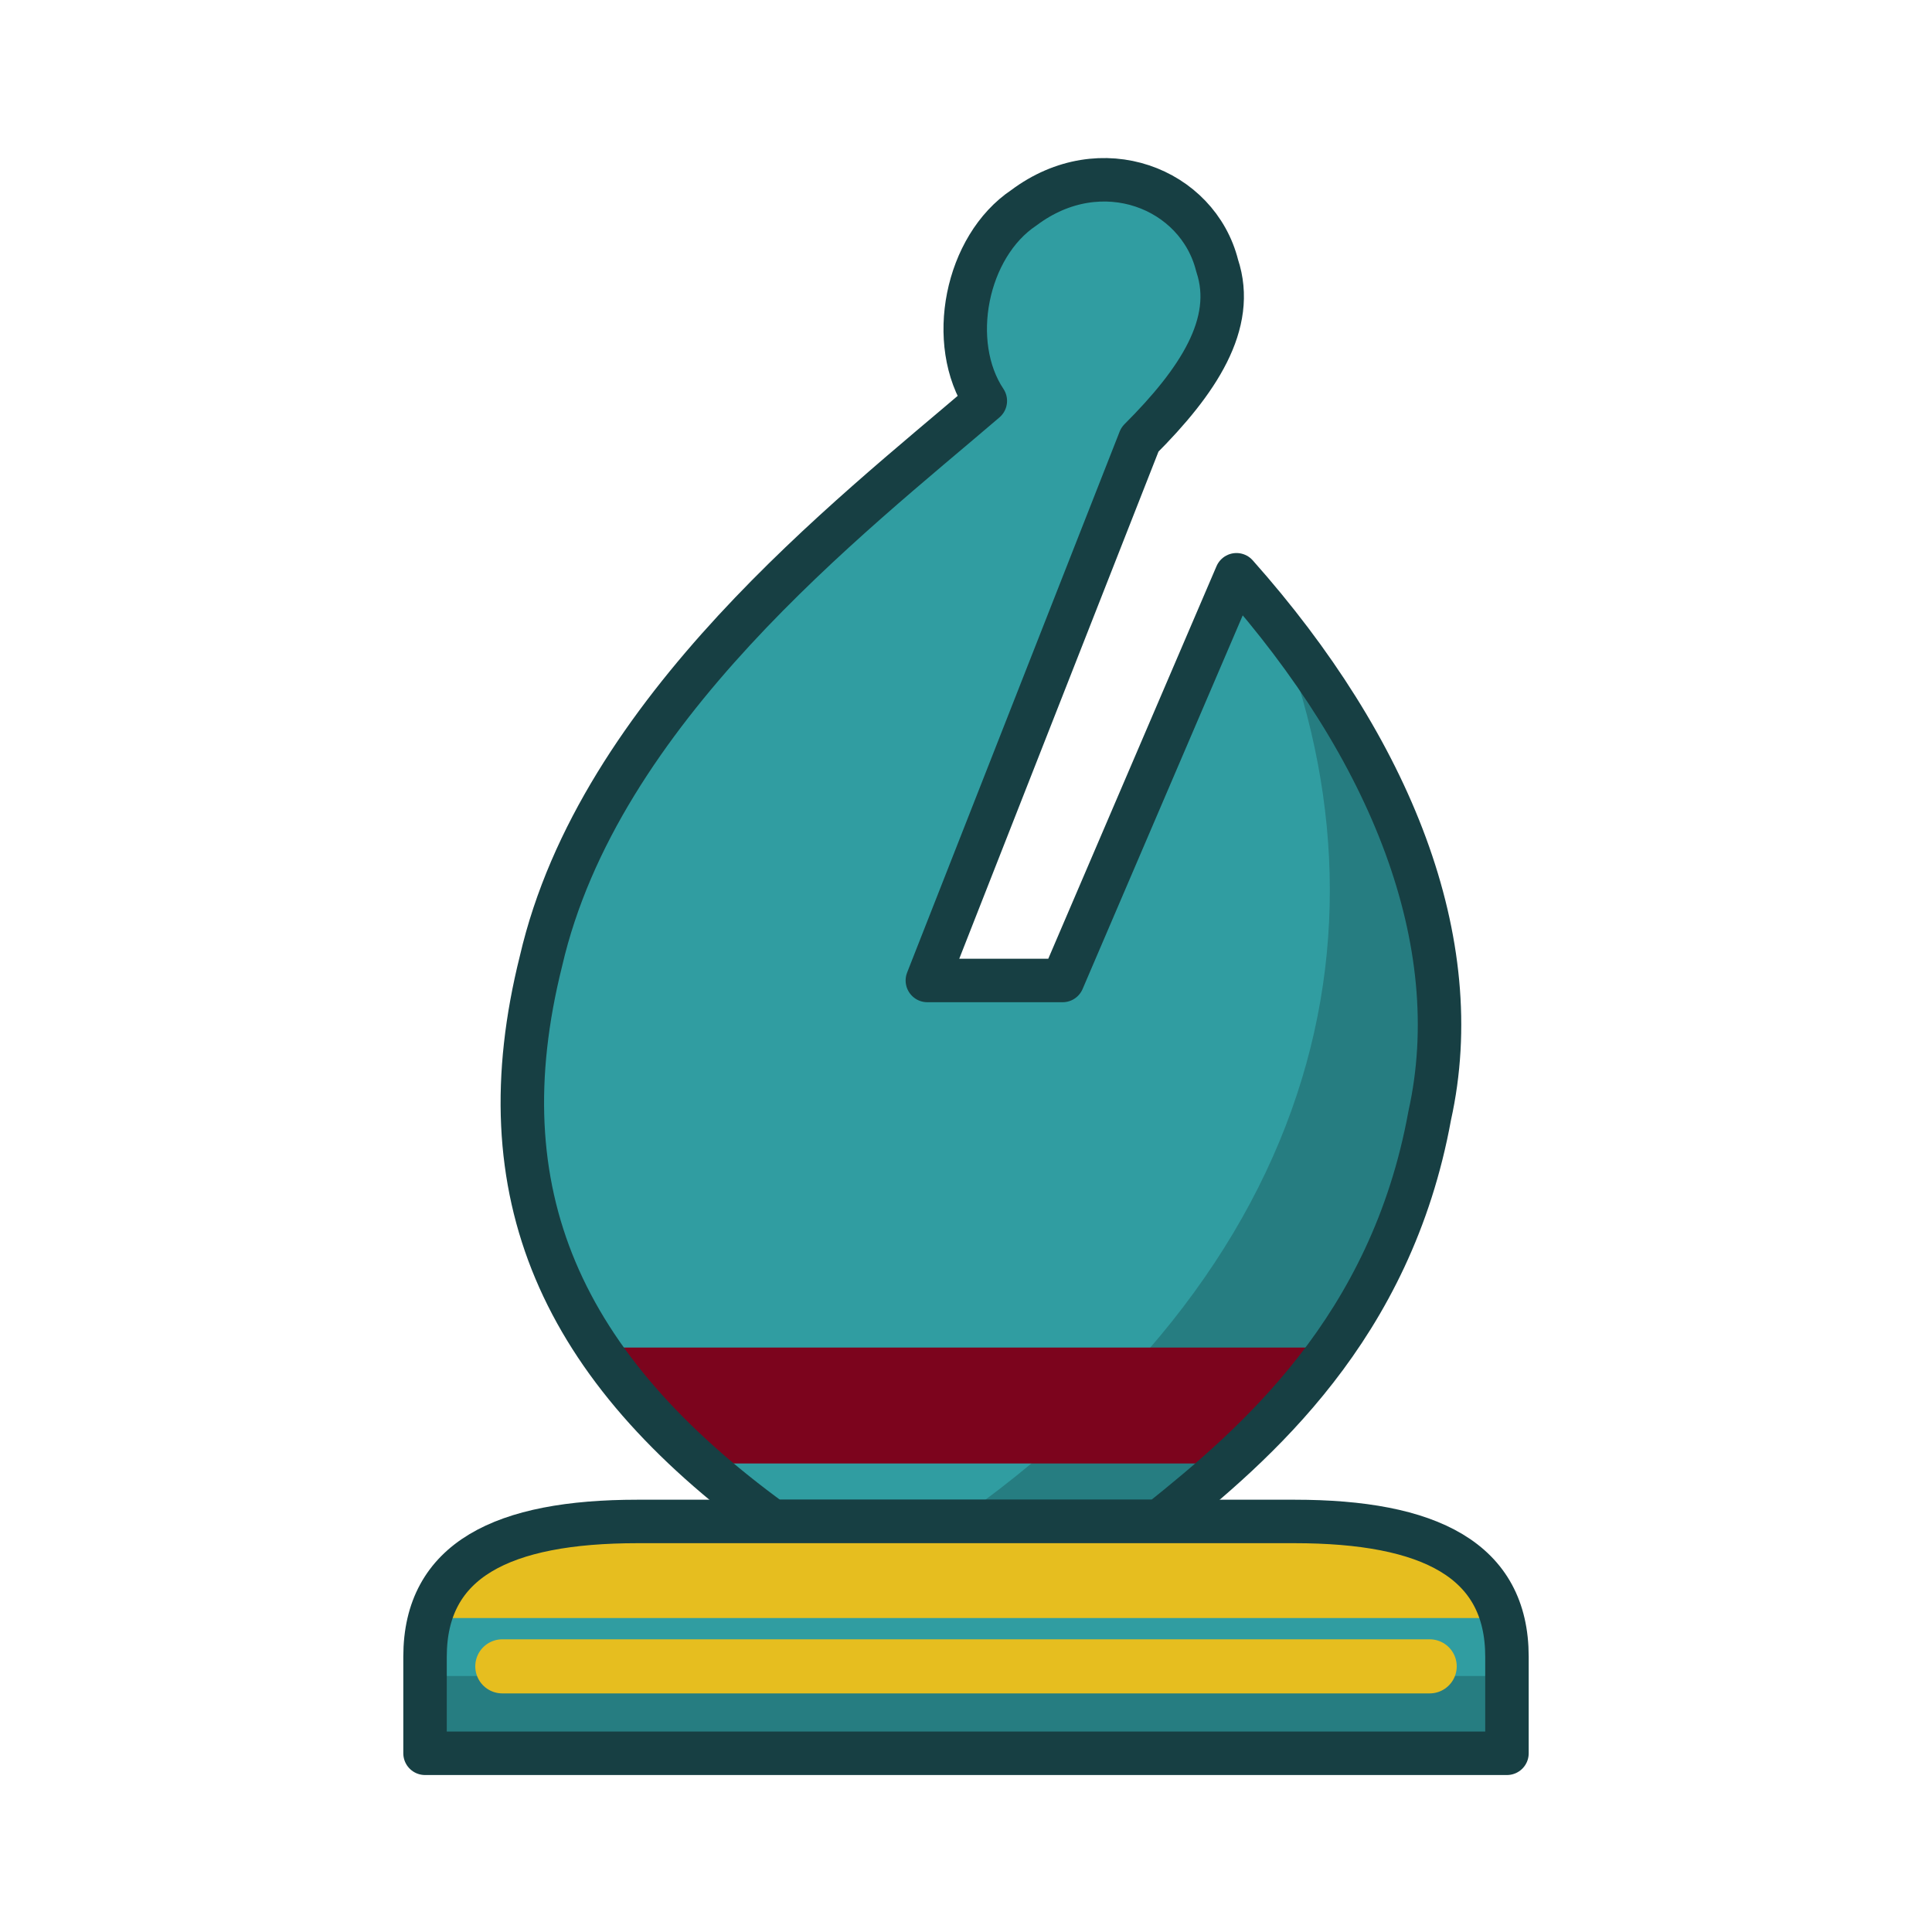
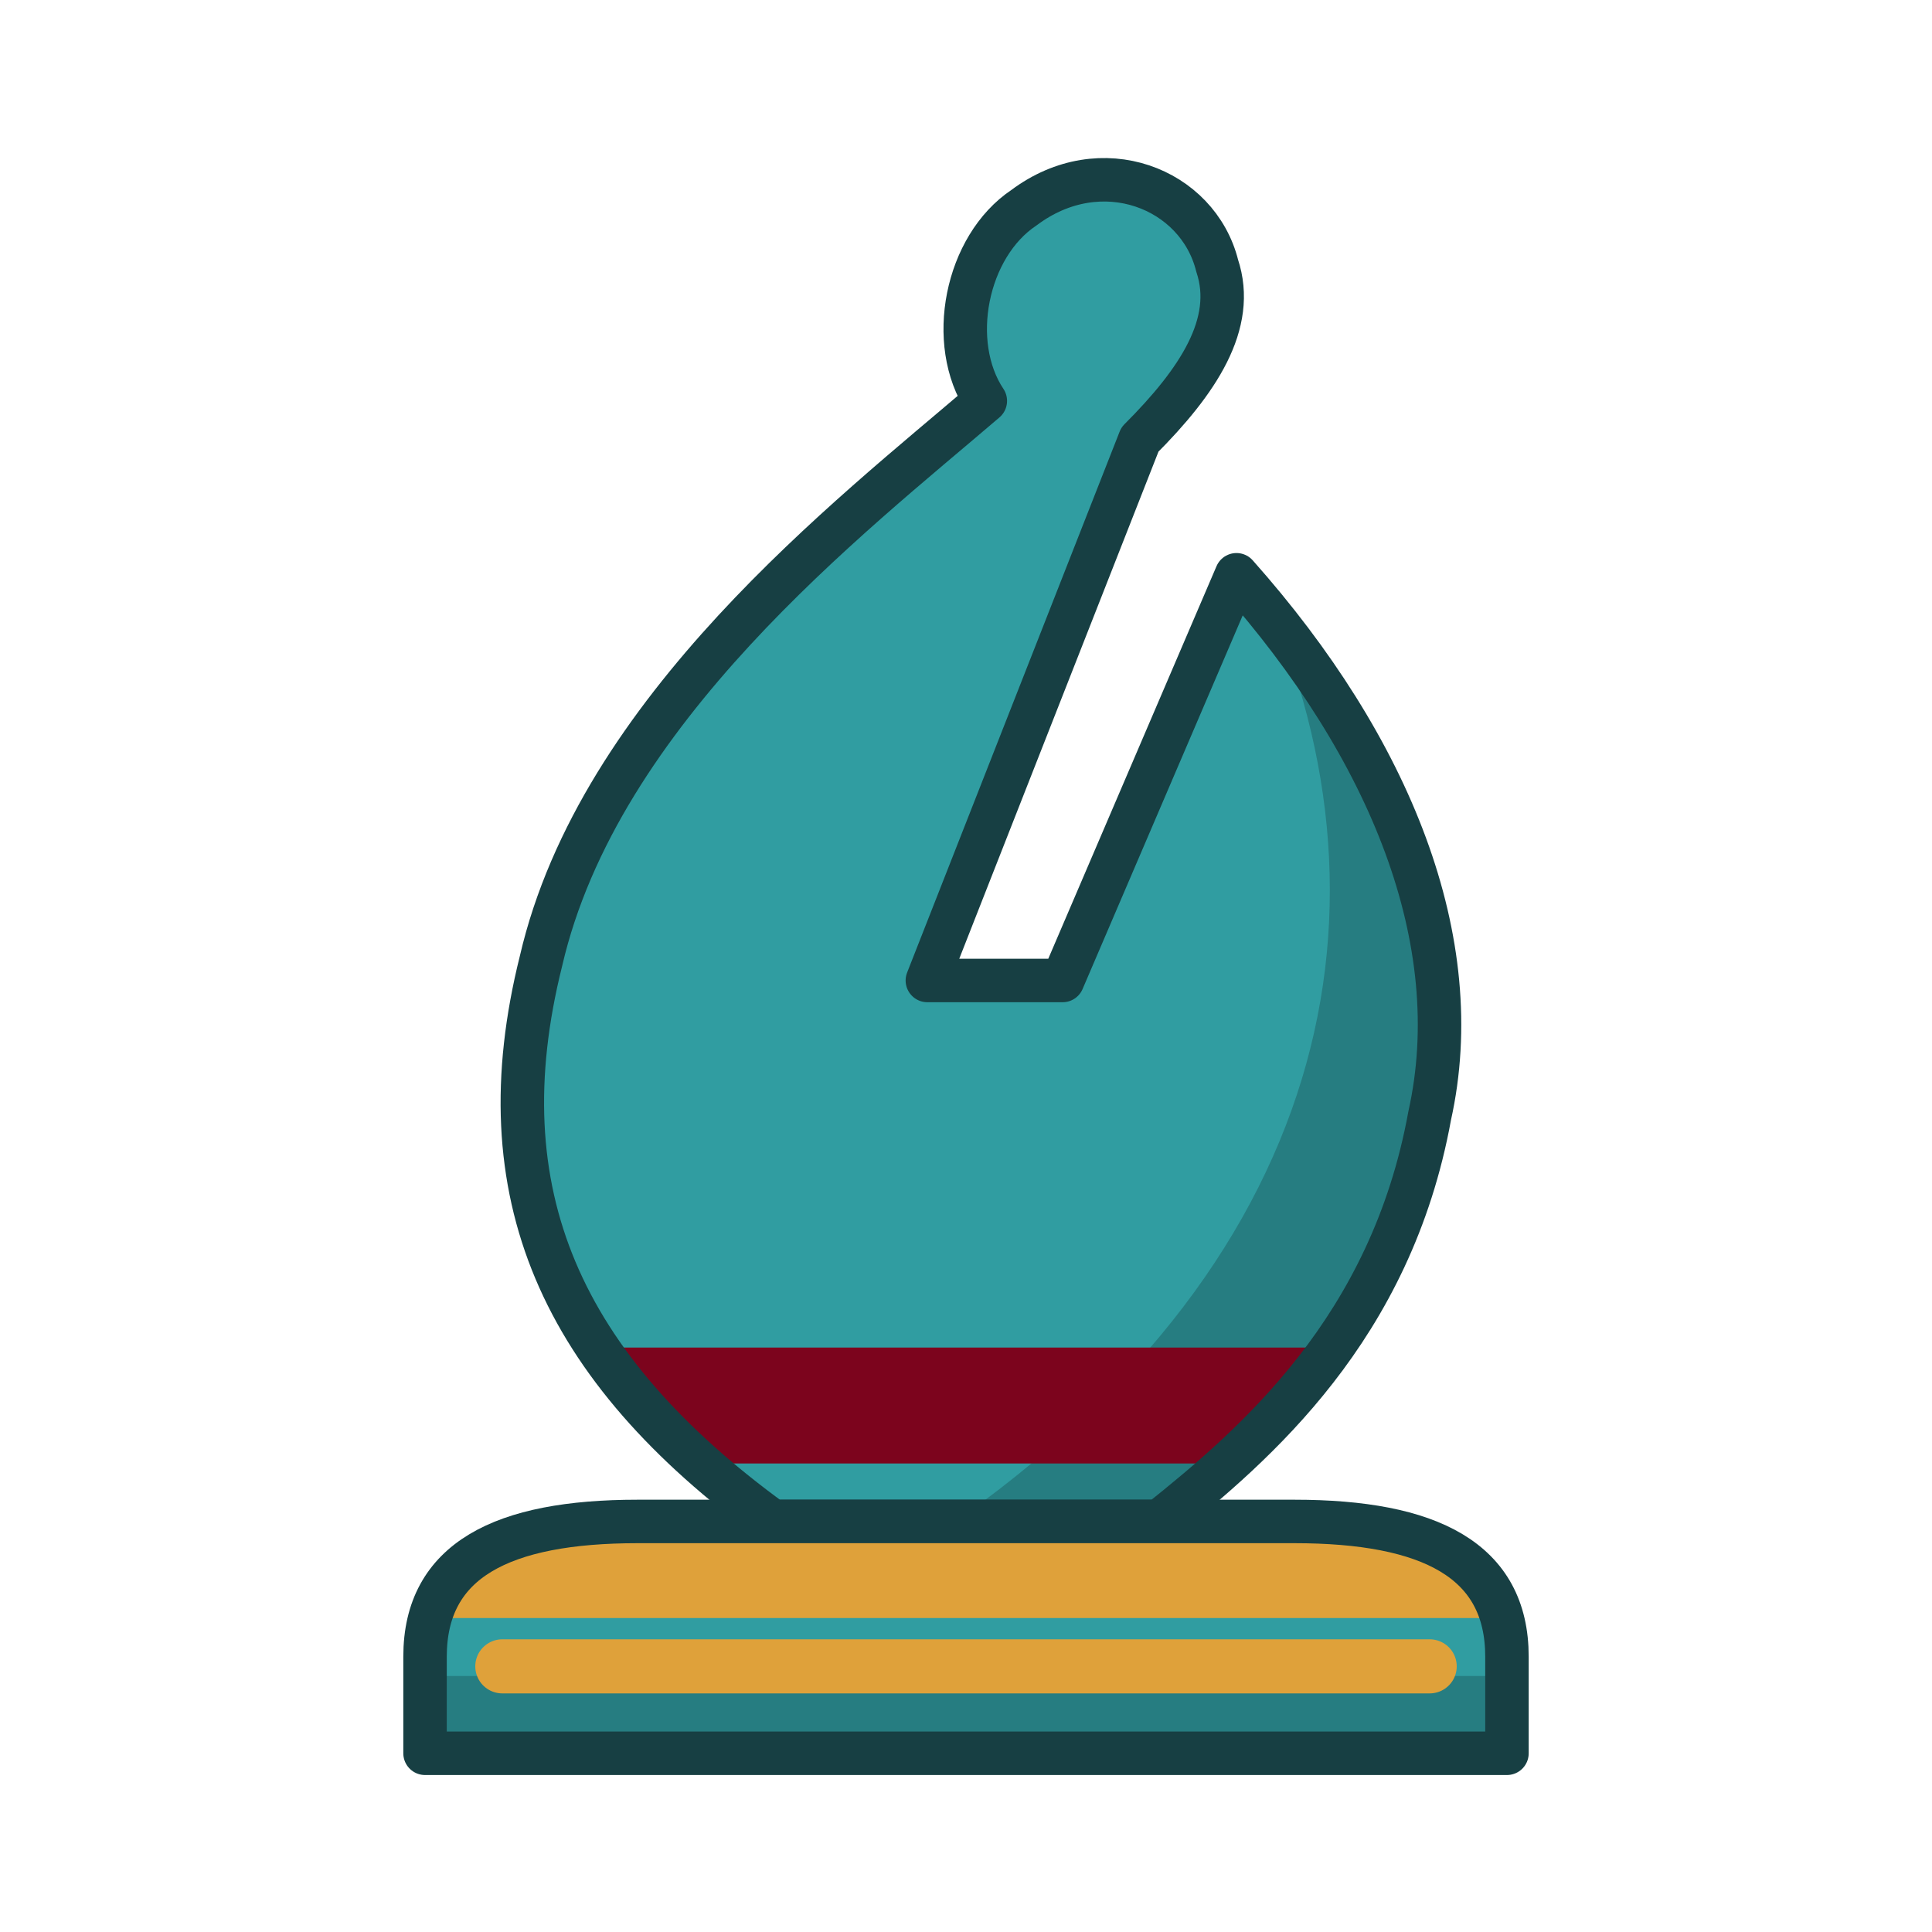
<svg xmlns="http://www.w3.org/2000/svg" viewBox="0 -1.75 100 100">
  <g fill="#309DA1" stroke="#173F43" stroke-width="2.25" stroke-linejoin="round" stroke-linecap="round">
    <path d="M40 77 C29 69 25 60 28 48 C31 35 44 25 51 19 C49 16 50 11 53 9 C57 6 62 8 63 12 C64 15 62 18 59 21 L48 49 H55 L64 28 C72 37 76 47 74 56 C72 67 65 73 60 77 Z" fill="#309DA1" stroke="none" fill-rule="evenodd" />
    <defs>
      <clipPath id="s6">
        <path d="M40 77 C29 69 25 60 28 48 C31 35 44 25 51 19 C49 16 50 11 53 9 C57 6 62 8 63 12 C64 15 62 18 59 21 L48 49 H55 L64 28 C72 37 76 47 74 56 C72 67 65 73 60 77 Z" clip-rule="evenodd" />
      </clipPath>
    </defs>
    <path d="M65 28 C77 40 79 57 67 70 L59 78 H48 C69 64 73 45 65 28 Z" fill="#267D81" stroke="none" clip-path="url(#s6)" />
    <g stroke="none" clip-path="url(#s6)">
      <path d="M10 68 H90 V74 H10 Z" fill="#7C041D" />
-       <path d="M10 78 H90 V82 H10 Z" fill="#E6BE1F" />
+       <path d="M10 78 H90 V82 H10 Z" fill="#DFA13A" />
    </g>
    <path d="M40 77 C29 69 25 60 28 48 C31 35 44 25 51 19 C49 16 50 11 53 9 C57 6 62 8 63 12 C64 15 62 18 59 21 L48 49 H55 L64 28 C72 37 76 47 74 56 C72 67 65 73 60 77 Z" fill="none" />
    <path d="M22 89 V84 C22 79 26 77 33 77 H67 C74 77 78 79 78 84 V89 Z" fill="#309DA1" stroke="none" fill-rule="evenodd" />
    <defs>
      <clipPath id="s7">
        <path d="M22 89 V84 C22 79 26 77 33 77 H67 C74 77 78 79 78 84 V89 Z" clip-rule="evenodd" />
      </clipPath>
    </defs>
    <path d="M21 85 H79 V90 H21 Z" fill="#267D81" stroke="none" clip-path="url(#s7)" />
    <g stroke="none" clip-path="url(#s7)">
      <path d="M10 68 H90 V74 H10 Z" fill="#7C041D" />
-       <path d="M10 78 H90 V82 H10 Z" fill="#E6BE1F" />
+       <path d="M10 78 H90 V82 H10 Z" fill="#DFA13A" />
    </g>
    <path d="M22 89 V84 C22 79 26 77 33 77 H67 C74 77 78 79 78 84 V89 Z" fill="none" />
-     <path d="M26 84.5 H74" fill="none" stroke="#E6BE1F" stroke-width="2.8" stroke-linecap="round" />
+     <path d="M26 84.5 H74" fill="none" stroke="#DFA13A" stroke-width="2.8" stroke-linecap="round" />
  </g>
</svg>
